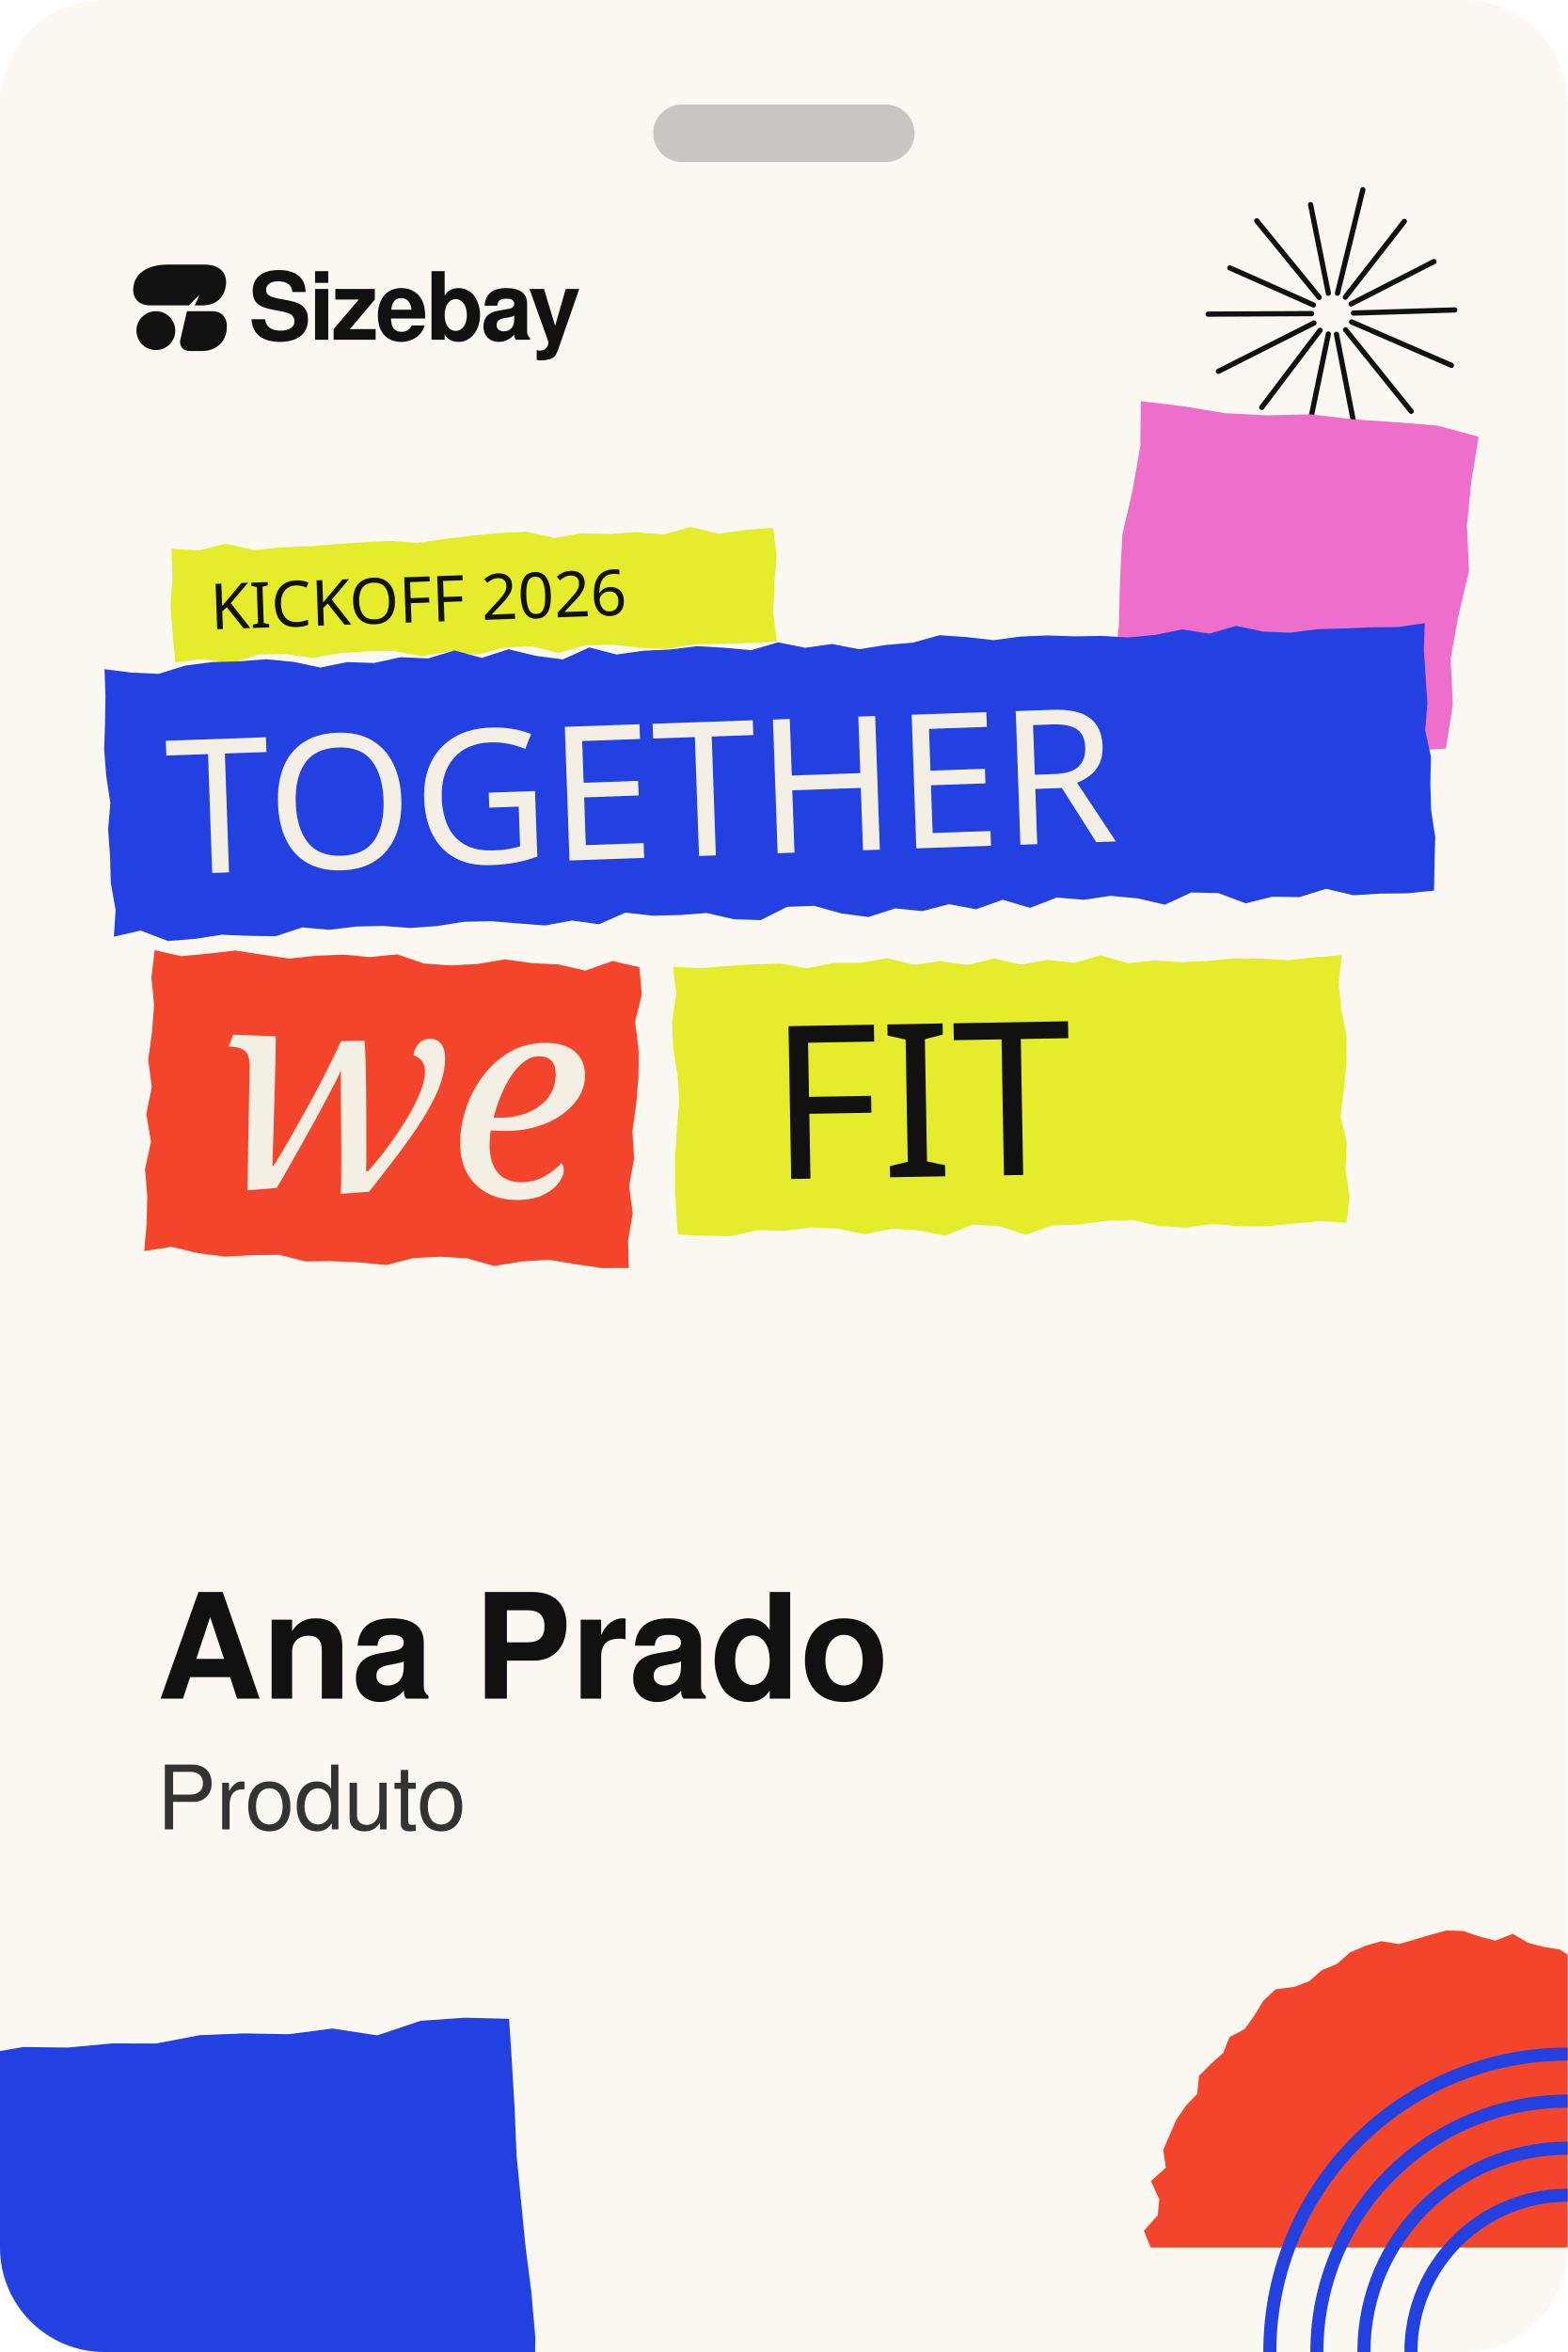
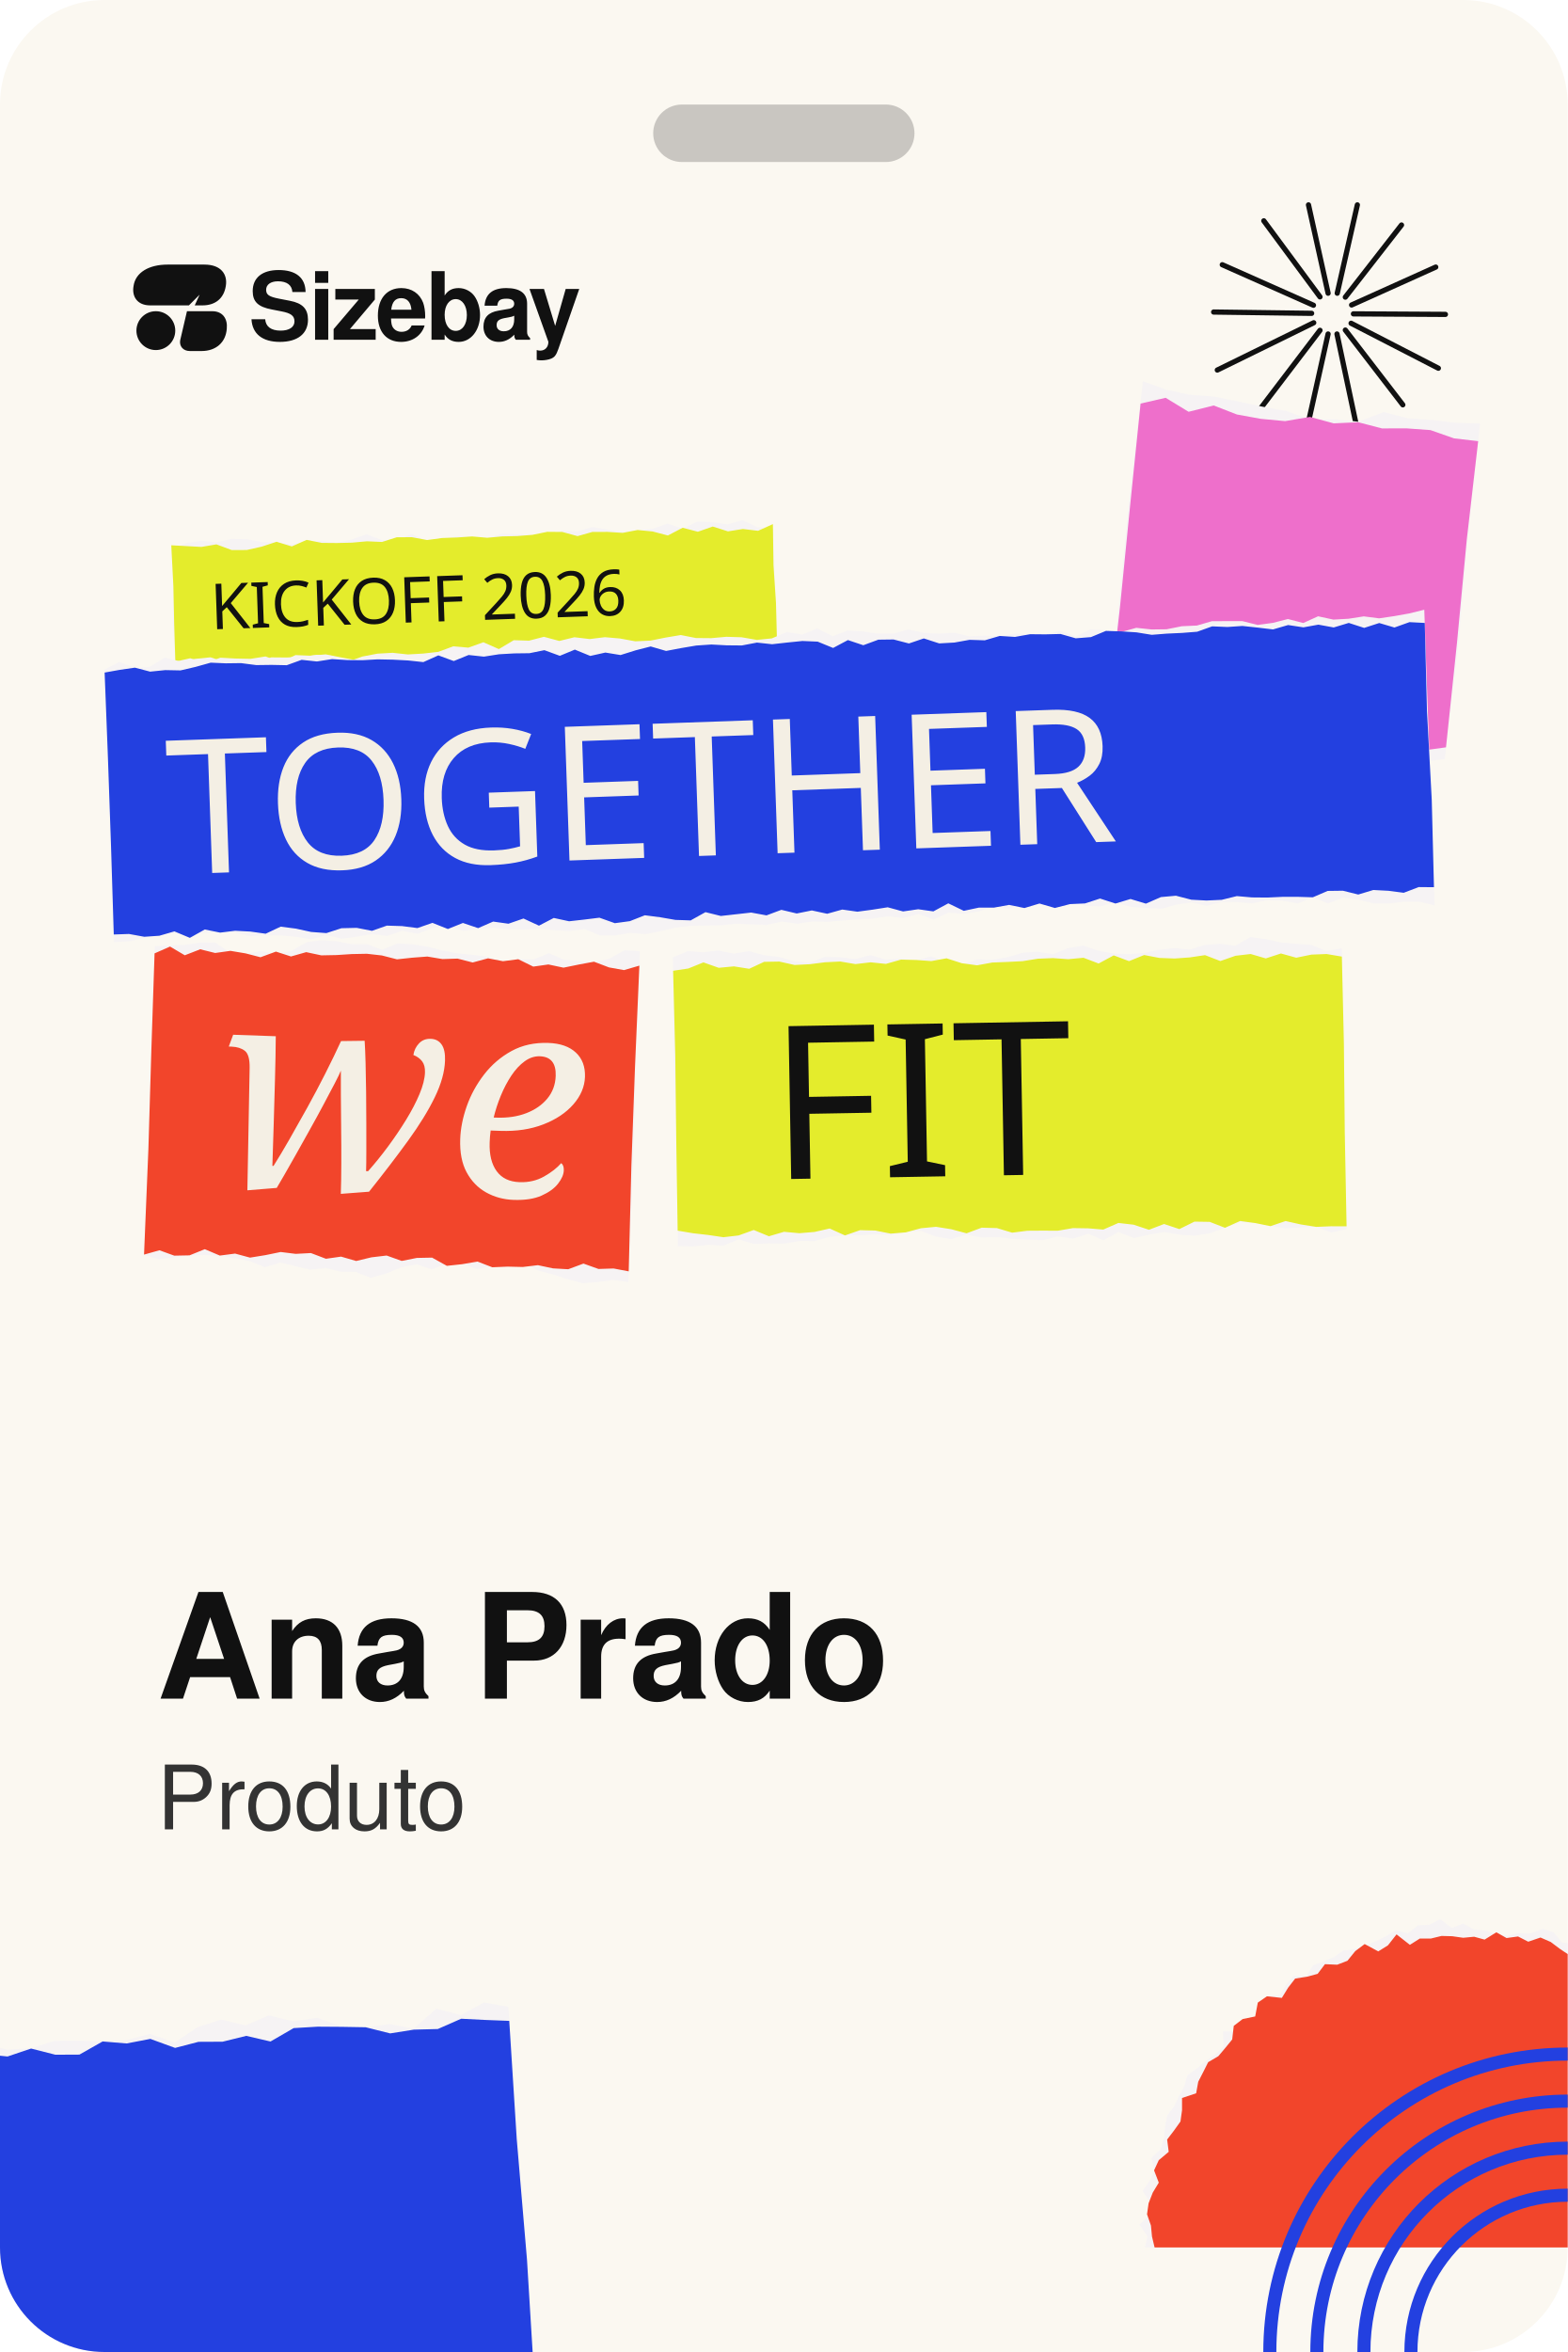
<svg xmlns="http://www.w3.org/2000/svg" width="600" height="900" viewBox="0 0 600 900">
  <clipPath id="cf">
    <rect width="600" height="900" rx="40" />
  </clipPath>
  <g clip-path="url(#cf)">
    <rect width="600" height="900" rx="40" fill="#FBF8F1" />
    <rect x="250" y="40" width="100" height="22" rx="11" fill="#00000033" />
    <g id="logo-sizebay" transform="translate(50 130)">
      <g fill="#111111" transform="translate(0 -29.5) scale(0.3717)">
        <path d="M20,44 C7,44 1,35 3,24 C5,10 19,2 38,2 L76,2 C93,2 100,12 98,24 C96,37 87,44 74,44 L66,44 L71,33 L60,44 Z" />
        <path d="M26,50 A20,20 0 1 1 25.9,50 Z" />
        <path d="M58,50 L84,50 C95,50 100,58 99,68 C98,82 88,91 73,91 L61,91 C54,91 50,86 51,80 Z" />
      </g>
      <text x="45.094" y="0" font-family="'DM Sans', Helvetica, Arial, sans-serif" font-size="36" fill="#111111" text-anchor="start" font-weight="700" letter-spacing="-1">Sizebay</text>
    </g>
    <g id="explosao">
-       <line x1="518.0" y1="119.8" x2="556.8" y2="118.6" stroke="#111111" stroke-width="2" stroke-linecap="round" />
-       <line x1="517.3" y1="123.2" x2="555.5" y2="139.8" stroke="#111111" stroke-width="2" stroke-linecap="round" />
-       <line x1="515.0" y1="126.2" x2="540.1" y2="157.4" stroke="#111111" stroke-width="2" stroke-linecap="round" />
-       <line x1="511.5" y1="127.9" x2="518.9" y2="165.8" stroke="#111111" stroke-width="2" stroke-linecap="round" />
-       <line x1="508.4" y1="127.8" x2="501.3" y2="162.0" stroke="#111111" stroke-width="2" stroke-linecap="round" />
-       <line x1="505.2" y1="126.4" x2="482.9" y2="155.9" stroke="#111111" stroke-width="2" stroke-linecap="round" />
-       <line x1="502.9" y1="123.6" x2="466.3" y2="142.1" stroke="#111111" stroke-width="2" stroke-linecap="round" />
-       <line x1="502.0" y1="120.0" x2="462.4" y2="120.2" stroke="#111111" stroke-width="2" stroke-linecap="round" />
-       <line x1="502.7" y1="116.7" x2="470.7" y2="102.5" stroke="#111111" stroke-width="2" stroke-linecap="round" />
-       <line x1="504.9" y1="113.8" x2="481.0" y2="84.5" stroke="#111111" stroke-width="2" stroke-linecap="round" />
-       <line x1="508.4" y1="112.2" x2="501.6" y2="78.3" stroke="#111111" stroke-width="2" stroke-linecap="round" />
-       <line x1="511.9" y1="112.2" x2="521.6" y2="72.6" stroke="#111111" stroke-width="2" stroke-linecap="round" />
-       <line x1="514.9" y1="113.7" x2="537.5" y2="84.7" stroke="#111111" stroke-width="2" stroke-linecap="round" />
-       <line x1="517.1" y1="116.3" x2="548.8" y2="100.1" stroke="#111111" stroke-width="2" stroke-linecap="round" />
+       <line x1="518.0" y1="120.1" x2="553.2" y2="120.3" stroke="#111111" stroke-width="2" stroke-linecap="round" />
+       <line x1="517.1" y1="123.7" x2="550.5" y2="140.9" stroke="#111111" stroke-width="2" stroke-linecap="round" />
+       <line x1="514.9" y1="126.3" x2="536.9" y2="154.9" stroke="#111111" stroke-width="2" stroke-linecap="round" />
+       <line x1="511.7" y1="127.8" x2="520.4" y2="168.8" stroke="#111111" stroke-width="2" stroke-linecap="round" />
+       <line x1="508.3" y1="127.8" x2="499.4" y2="167.7" stroke="#111111" stroke-width="2" stroke-linecap="round" />
+       <line x1="505.2" y1="126.4" x2="480.0" y2="159.5" stroke="#111111" stroke-width="2" stroke-linecap="round" />
+       <line x1="502.8" y1="123.5" x2="465.9" y2="141.6" stroke="#111111" stroke-width="2" stroke-linecap="round" />
+       <line x1="502.0" y1="119.9" x2="464.5" y2="119.4" stroke="#111111" stroke-width="2" stroke-linecap="round" />
+       <line x1="502.7" y1="116.8" x2="467.8" y2="101.3" stroke="#111111" stroke-width="2" stroke-linecap="round" />
+       <line x1="505.2" y1="113.6" x2="483.7" y2="84.5" stroke="#111111" stroke-width="2" stroke-linecap="round" />
+       <line x1="508.3" y1="112.2" x2="500.8" y2="78.4" stroke="#111111" stroke-width="2" stroke-linecap="round" />
+       <line x1="511.8" y1="112.2" x2="519.5" y2="78.4" stroke="#111111" stroke-width="2" stroke-linecap="round" />
+       <line x1="514.9" y1="113.7" x2="536.4" y2="86.1" stroke="#111111" stroke-width="2" stroke-linecap="round" />
+       <line x1="517.3" y1="116.7" x2="549.5" y2="102.2" stroke="#111111" stroke-width="2" stroke-linecap="round" />
    </g>
-     <polygon points="430.0,160.0 446.2,160.2 462.5,161.2 478.8,160.3 495.0,158.2 511.2,158.4 527.5,157.8 543.8,157.4 560.0,160.0 559.0,177.1 559.1,194.3 561.7,211.4 559.5,228.6 558.2,245.7 560.9,262.9 560.0,280.0 543.8,282.7 527.5,282.4 511.2,280.1 495.0,277.2 478.8,279.5 462.5,282.9 446.2,282.0 430.0,280.0 430.7,262.9 430.6,245.7 429.2,228.6 428.3,211.4 430.4,194.3 431.6,177.1" fill="#EE6FCB" transform="rotate(6 495.0 220.0)" />
+     <g transform="rotate(6 495.0 220.0)">
+       <polygon points="430.0,152.3 439.3,154.6 448.6,155.6 457.9,155.3 467.1,156.2 476.4,157.2 485.7,157.9 495.0,160.1 504.3,159.1 513.6,159.1 522.9,154.4 532.1,155.8 541.4,155.5 550.7,155.6 560.0,154.9 559.9,199.6 560.6,239.2 560.0,284.0 550.7,286.2 541.4,283.2 532.1,283.5 522.9,281.6 513.6,283.5 504.3,281.5 495.0,287.0 485.7,283.6 476.4,283.8 467.1,284.4 457.9,283.2 448.6,279.5 439.3,282.4 430.0,283.2 429.8,239.2 429.5,199.6" fill="#F6F3F4" />
+       <polygon points="430.0,160.9 439.3,157.7 448.6,162.1 457.9,158.7 467.1,161.2 476.4,161.9 485.7,161.8 495.0,159.2 504.3,160.7 513.6,159.3 522.9,160.7 532.1,159.7 541.4,159.4 550.7,161.6 560.0,161.7 559.6,199.6 560.0,239.2 560.0,279.5 550.7,281.8 541.4,282.3 532.1,278.9 522.9,281.0 513.6,279.2 504.3,281.3 495.0,278.5 485.7,279.6 476.4,280.2 467.1,279.6 457.9,279.8 448.6,279.7 439.3,282.0 430.0,279.5 430.3,239.2 430.1,199.6" fill="#EE6FCB" />
+     </g>
    <g id="lockup" transform="translate(40 210) scale(0.64)">
      <g id="tag-kickoff" transform="translate(40 0) rotate(-2)">
-         <polygon points="0.0,0.0 16.4,1.5 32.7,-1.9 49.1,2.5 65.5,1.4 81.8,1.4 98.2,0.7 114.5,0.1 130.9,-0.2 147.3,1.6 163.6,-0.2 180.0,-1.6 196.4,-2.6 212.7,-2.8 229.1,1.5 245.5,-0.7 261.8,0.3 278.2,-0.2 294.5,1.7 310.9,-2.2 327.3,2.4 343.6,0.7 360.0,0.0 361.6,17.0 359.6,34.0 358.3,51.0 360.0,68.0 343.6,68.4 327.3,68.3 310.9,68.0 294.5,70.1 278.2,69.0 261.8,66.5 245.5,66.3 229.1,70.3 212.7,65.7 196.4,66.1 180.0,69.7 163.6,67.1 147.3,69.4 130.9,65.7 114.5,65.4 98.2,65.8 81.8,68.2 65.5,65.2 49.1,65.1 32.7,69.9 16.4,66.5 0.0,68.0 -1.0,51.0 -1.7,34.0 -0.0,17.0" fill="#E4EC2C" />
+         <g>
+           <polygon points="0.0,0.4 9.0,-3.1 18.0,-4.2 27.0,-2.9 36.0,-4.6 45.0,-4.2 54.0,-2.2 63.0,-1.6 72.0,-0.1 81.0,-1.5 90.0,-1.6 99.0,-0.1 108.0,-1.8 117.0,-4.6 126.0,-0.8 135.0,-0.6 144.0,-3.8 153.0,0.8 162.0,-0.2 171.0,-1.6 180.0,-0.7 189.0,0.2 198.0,-2.1 207.0,-1.5 216.0,-0.6 225.0,-0.4 234.0,-2.7 243.0,-1.9 252.0,-4.2 261.0,-2.4 270.0,-0.7 279.0,-1.2 288.0,-1.9 297.0,-4.7 306.0,-1.4 315.0,-5.3 324.0,-4.6 333.0,-3.0 342.0,-5.2 351.0,-0.5 360.0,-0.2 360.0,22.4 359.4,44.9 360.0,69.1 351.0,68.6 342.0,68.3 333.0,69.2 324.0,71.9 315.0,73.7 306.0,70.9 297.0,72.5 288.0,72.1 279.0,70.8 270.0,68.7 261.0,68.8 252.0,70.4 243.0,67.6 234.0,70.5 225.0,67.9 216.0,70.6 207.0,69.0 198.0,68.1 189.0,69.2 180.0,68.7 171.0,68.6 162.0,68.5 153.0,68.5 144.0,71.3 135.0,68.4 126.0,67.7 117.0,68.7 108.0,67.6 99.0,72.2 90.0,69.1 81.0,72.4 72.0,71.7 63.0,72.5 54.0,71.5 45.0,68.5 36.0,72.1 27.0,67.8 18.0,68.4 9.0,70.3 0.0,69.3 -0.6,44.9 0.4,22.4" fill="#F6F3F4" />
+           <polygon points="0.0,-2.1 9.0,-1.3 18.0,-0.5 27.0,-1.7 36.0,2.0 45.0,2.3 54.0,0.6 63.0,-2.0 72.0,1.1 81.0,-2.5 90.0,-0.4 99.0,-0.0 108.0,0.1 117.0,-0.4 126.0,0.3 135.0,-2.2 144.0,-1.9 153.0,0.1 162.0,-0.8 171.0,-0.8 180.0,-1.1 189.0,0.0 198.0,-0.5 207.0,-0.4 216.0,-0.8 225.0,-2.3 234.0,-1.9 243.0,0.9 252.0,-1.3 261.0,-1.0 270.0,-0.1 279.0,-1.5 288.0,-0.3 297.0,2.4 306.0,-1.9 315.0,0.8 324.0,-2.0 333.0,1.2 342.0,0.1 351.0,1.5 360.0,-2.2 359.5,22.4 360.2,44.9 360.0,66.8 351.0,67.1 342.0,68.8 333.0,70.0 324.0,68.5 315.0,69.8 306.0,66.3 297.0,67.5 288.0,67.3 279.0,66.5 270.0,66.1 261.0,65.5 252.0,70.3 243.0,66.9 234.0,67.9 225.0,69.9 216.0,65.7 207.0,68.8 198.0,69.6 189.0,68.4 180.0,66.1 171.0,66.7 162.0,67.3 153.0,69.1 144.0,69.6 135.0,68.0 126.0,67.7 117.0,68.8 108.0,70.4 99.0,68.4 90.0,66.3 81.0,66.8 72.0,66.1 63.0,69.9 54.0,66.3 45.0,67.4 36.0,66.9 27.0,66.1 18.0,69.0 9.0,65.8 0.0,67.5 0.1,44.9 0.4,22.4" fill="#E4EC2C" />
+         </g>
        <text x="22" y="49" font-family="'Archivo Black', 'Arial Black', sans-serif" font-size="38" fill="#111111" text-anchor="start">KICKOFF 2026</text>
      </g>
      <g id="bloco-together" transform="translate(0 72) rotate(-2)">
-         <polygon points="0.0,0.0 16.1,2.6 32.2,3.9 48.4,-0.5 64.5,-2.0 80.6,-1.9 96.7,-2.6 112.9,-0.5 129.0,3.5 145.1,0.8 161.2,1.9 177.3,-1.0 193.5,0.3 209.6,-3.9 225.7,1.1 241.8,-3.5 258.0,1.0 274.1,3.7 290.2,-2.9 306.3,1.9 322.4,0.2 338.6,-0.0 354.7,-1.4 370.8,0.1 386.9,2.1 403.1,-2.0 419.2,1.8 435.3,0.1 451.4,3.8 467.6,1.8 483.7,1.0 499.8,-2.9 515.9,-1.2 532.0,1.2 548.2,-0.4 564.3,-0.5 580.4,0.6 596.5,0.9 612.7,2.4 628.8,1.4 644.9,-1.3 661.0,1.8 677.1,-2.3 693.3,1.7 709.4,2.9 725.5,1.4 741.6,1.5 757.8,1.4 773.9,1.8 790.0,0.0 788.9,16.0 789.4,32.0 789.9,48.0 788.0,64.0 790.9,80.0 790.0,96.0 789.9,112.0 791.8,128.0 790.8,144.0 790.0,160.0 773.9,161.1 757.8,160.7 741.6,161.1 725.5,156.7 709.4,161.1 693.3,160.3 677.1,163.7 661.0,157.0 644.9,156.1 628.8,162.8 612.7,158.5 596.5,156.4 580.4,158.2 564.3,156.3 548.2,161.9 532.0,156.5 515.9,161.6 499.8,158.0 483.7,161.6 467.6,159.4 451.4,164.0 435.3,161.3 419.2,156.2 403.1,156.2 386.9,163.6 370.8,162.5 354.7,158.2 338.6,158.9 322.4,158.7 306.3,156.3 290.2,162.7 274.1,159.9 258.0,162.3 241.8,160.5 225.7,158.6 209.6,158.4 193.5,160.4 177.3,161.0 161.2,159.2 145.1,159.0 129.0,160.4 112.9,158.4 96.7,163.1 80.6,162.3 64.5,161.1 48.4,163.0 32.2,163.7 16.1,156.9 0.0,160.0 1.6,144.0 -0.7,128.0 -0.6,112.0 -1.2,96.0 0.7,80.0 -1.2,64.0 -1.9,48.0 -0.8,32.0 0.0,16.0" fill="#2340E0" />
+         <g>
+           <polygon points="0.0,0.2 9.1,-4.1 18.2,-0.1 27.2,-0.5 36.3,-5.7 45.4,-3.1 54.5,-4.3 63.6,-4.9 72.6,-1.6 81.7,-0.6 90.8,-0.9 99.9,-3.6 109.0,-3.2 118.0,-3.3 127.1,-4.2 136.2,-3.3 145.3,0.7 154.4,-2.2 163.4,-3.6 172.5,-3.8 181.6,-2.5 190.7,-2.7 199.8,-3.4 208.9,-6.4 217.9,-5.3 227.0,-8.2 236.1,-3.8 245.2,-8.8 254.3,-8.2 263.3,-10.2 272.4,-7.4 281.5,-9.3 290.6,-7.9 299.7,-8.7 308.7,-7.6 317.8,-5.6 326.9,-5.7 336.0,-7.2 345.1,-8.4 354.1,-6.3 363.2,-5.9 372.3,-6.4 381.4,-5.8 390.5,-3.9 399.5,-4.5 408.6,-8.0 417.7,-6.1 426.8,-9.5 435.9,-4.5 444.9,-7.6 454.0,-6.8 463.1,-5.1 472.2,-4.8 481.3,-7.0 490.3,-4.7 499.4,-3.8 508.5,-4.1 517.6,-1.6 526.7,-1.7 535.7,-0.9 544.8,-2.3 553.9,-1.2 563.0,-1.2 572.1,-3.0 581.1,0.6 590.2,-3.3 599.3,-2.4 608.4,-1.0 617.5,-3.2 626.6,-1.9 635.6,-1.7 644.7,-3.2 653.8,-3.3 662.9,-5.6 672.0,-5.3 681.0,-5.0 690.1,-2.4 699.2,-3.3 708.3,-5.3 717.4,-2.6 726.4,-6.3 735.5,-4.0 744.6,-4.2 753.7,-5.3 762.8,-3.8 771.8,-4.8 780.9,-6.1 790.0,-8.0 790.0,52.8 790.2,105.6 790.0,168.9 780.9,166.3 771.8,166.0 762.8,166.8 753.7,166.4 744.6,163.9 735.5,162.3 726.4,165.4 717.4,161.6 708.3,164.8 699.2,162.9 690.1,162.3 681.0,163.8 672.0,162.8 662.9,162.4 653.8,164.4 644.7,162.0 635.6,163.0 626.6,165.2 617.5,164.4 608.4,163.4 599.3,160.5 590.2,162.5 581.1,161.8 572.1,158.2 563.0,160.1 553.9,160.4 544.8,158.1 535.7,162.3 526.7,159.9 517.6,163.0 508.5,164.1 499.4,163.1 490.3,166.8 481.3,163.3 472.2,165.3 463.1,164.0 454.0,165.0 444.9,165.2 435.9,165.6 426.8,166.0 417.7,165.5 408.6,166.5 399.5,164.9 390.5,166.6 381.4,166.0 372.3,165.2 363.2,165.9 354.1,165.7 345.1,165.6 336.0,166.3 326.9,168.1 317.8,169.6 308.7,168.5 299.7,169.7 290.6,169.4 281.5,165.3 272.4,166.1 263.3,165.3 254.3,164.1 245.2,164.3 236.1,163.9 227.0,162.6 217.9,163.1 208.9,163.8 199.8,160.7 190.7,161.5 181.6,164.6 172.5,162.5 163.4,165.3 154.4,163.8 145.3,165.1 136.2,166.0 127.1,163.5 118.0,165.7 109.0,163.9 99.9,162.8 90.8,162.2 81.7,162.6 72.6,160.1 63.6,159.6 54.5,159.6 45.4,160.4 36.3,159.4 27.2,159.2 18.2,161.3 9.1,163.1 0.0,163.3 0.4,105.6 0.0,52.8" fill="#F6F3F4" />
+           <polygon points="0.0,2.0 9.1,0.7 18.2,-0.3 27.2,2.4 36.3,1.8 45.4,2.3 54.5,0.5 63.6,-1.7 72.6,-1.0 81.7,-0.8 90.8,0.7 99.9,0.9 109.0,1.4 118.0,-1.5 127.1,-0.2 136.2,-1.3 145.3,-0.4 154.4,0.0 163.4,-0.2 172.5,0.3 181.6,1.1 190.7,2.4 199.8,-1.3 208.9,2.4 217.9,-0.9 227.0,0.4 236.1,-0.7 245.2,-0.9 254.3,-0.7 263.3,-2.2 272.4,1.5 281.5,-1.9 290.6,2.2 299.7,0.5 308.7,2.3 317.8,-0.2 326.9,-2.2 336.0,0.8 345.1,-0.6 354.1,-1.8 363.2,-2.1 372.3,-1.3 381.4,-0.9 390.5,-2.3 399.5,-1.0 408.6,-1.7 417.7,-2.3 426.8,-1.6 435.9,2.5 444.9,-1.9 454.0,1.5 463.1,-1.5 472.2,-1.3 481.3,1.4 490.3,-1.3 499.4,2.0 508.5,1.8 517.6,0.5 526.7,1.1 535.7,-1.2 544.8,-0.3 553.9,-1.6 563.0,-1.2 572.1,-1.1 581.1,1.8 590.2,1.4 599.3,-2.0 608.4,-1.4 617.5,-0.5 626.6,1.3 635.6,0.9 644.7,0.8 653.8,0.4 662.9,-2.5 672.0,-1.8 681.0,-2.1 690.1,-0.8 699.2,0.6 708.3,-1.7 717.4,0.0 726.4,-1.3 735.5,0.7 744.6,-1.7 753.7,1.6 762.8,-1.0 771.8,2.0 780.9,-0.9 790.0,-0.1 789.5,52.8 790.5,105.6 790.0,158.0 780.9,157.6 771.8,160.7 762.8,159.2 753.7,158.4 744.6,160.8 735.5,158.2 726.4,158.0 717.4,161.5 708.3,160.9 699.2,160.6 690.1,160.7 681.0,160.3 672.0,159.2 662.9,161.1 653.8,161.2 644.7,160.4 635.6,157.7 626.6,158.2 617.5,161.8 608.4,158.7 599.3,161.1 590.2,157.8 581.1,160.4 572.1,160.5 563.0,162.5 553.9,159.5 544.8,161.9 535.7,159.7 526.7,161.0 517.6,160.7 508.5,162.3 499.4,157.5 490.3,162.0 481.3,160.4 472.2,161.4 463.1,158.6 454.0,159.7 444.9,160.6 435.9,159.0 426.8,161.2 417.7,158.9 408.6,160.4 399.5,157.9 390.5,160.9 381.4,158.9 372.3,159.6 363.2,160.3 354.1,157.7 345.1,162.3 336.0,161.7 326.9,159.8 317.8,158.3 308.7,161.5 299.7,162.4 290.6,158.8 281.5,159.6 272.4,160.3 263.3,158.0 254.3,162.3 245.2,157.7 236.1,160.5 227.0,158.9 217.9,162.5 208.9,159.1 199.8,162.4 190.7,158.4 181.6,161.2 172.5,159.7 163.4,159.1 154.4,161.9 145.3,159.8 136.2,159.7 127.1,162.3 118.0,161.3 109.0,159.0 99.9,157.5 90.8,161.4 81.7,159.8 72.6,159.0 63.6,159.8 54.5,157.6 45.4,162.3 36.3,158.1 27.2,160.4 18.2,160.7 9.1,158.7 0.0,158.7 0.2,105.6 0.2,52.8" fill="#2340E0" />
+         </g>
        <text x="34" y="124" font-family="'Archivo Black', 'Arial Black', sans-serif" font-size="112" fill="#F4EFE4" text-anchor="start">TOGETHER</text>
      </g>
      <g id="bloco-we" transform="translate(30 240) rotate(2)">
-         <polygon points="0.0,0.0 16.1,3.0 32.2,0.9 48.3,-1.5 64.4,0.4 80.6,2.2 96.7,-0.1 112.8,-1.3 128.9,-0.4 145.0,-2.6 161.1,2.3 177.2,2.9 193.3,1.5 209.4,-1.8 225.6,-0.2 241.7,0.1 257.8,3.2 273.9,-3.1 290.0,0.0 292.1,16.4 288.6,32.7 291.3,49.1 291.8,65.5 291.0,81.8 289.3,98.2 290.9,114.5 288.5,130.9 291.2,147.3 289.0,163.6 290.0,180.0 273.9,180.6 257.8,178.8 241.7,176.7 225.6,178.4 209.4,181.6 193.3,177.6 177.2,177.2 161.1,178.5 145.0,183.3 128.9,182.3 112.8,182.1 96.7,182.8 80.6,179.4 64.4,180.2 48.3,181.6 32.2,180.1 16.1,176.9 0.0,180.0 0.9,163.6 0.7,147.3 -1.2,130.9 1.8,114.5 -1.6,98.2 1.1,81.8 -1.6,65.5 0.1,49.1 0.8,32.7 -1.4,16.4" fill="#F2452B" />
+         <g>
+           <polygon points="0.0,-2.4 9.1,-3.2 18.1,-3.8 27.2,-5.6 36.2,-5.8 45.3,0.1 54.4,0.4 63.4,-1.7 72.5,-0.3 81.6,-2.3 90.6,-7.9 99.7,-9.5 108.8,-9.1 117.8,-7.7 126.9,-8.0 135.9,-5.0 145.0,-9.1 154.1,-8.9 163.1,-7.8 172.2,-5.8 181.2,-4.4 190.3,-3.9 199.4,-3.0 208.4,-0.3 217.5,-2.3 226.6,-2.3 235.6,-6.5 244.7,-2.9 253.8,-2.4 262.8,-1.9 271.9,-4.4 280.9,-9.8 290.0,-9.5 289.9,59.4 290.5,118.8 290.0,188.4 280.9,187.4 271.9,189.0 262.8,190.0 253.8,188.0 244.7,185.4 235.6,183.3 226.6,178.6 217.5,182.1 208.4,181.6 199.4,183.8 190.3,180.9 181.2,181.2 172.2,184.9 163.1,182.2 154.1,184.3 145.0,188.4 135.9,191.3 126.9,188.0 117.8,188.2 108.8,186.3 99.7,187.7 90.6,185.8 81.6,184.0 72.5,187.1 63.4,183.8 54.4,182.4 45.3,181.2 36.2,181.1 27.2,181.7 18.1,183.1 9.1,184.6 0.0,182.3 0.1,118.8 -0.2,59.4" fill="#F6F3F4" />
+           <polygon points="0.0,1.9 9.1,-2.5 18.1,2.4 27.2,-1.5 36.2,0.4 45.3,-1.2 54.4,0.0 63.4,2.0 72.5,-1.7 81.6,0.9 90.6,-2.0 99.7,-0.4 108.8,-0.9 117.8,-1.8 126.9,-2.3 135.9,-1.6 145.0,0.4 154.1,-0.9 163.1,-1.9 172.2,-0.7 181.2,-1.3 190.3,0.7 199.4,-2.1 208.4,-0.7 217.5,-2.2 226.6,1.9 235.6,0.3 244.7,1.9 253.8,-0.3 262.8,-2.3 271.9,0.8 280.9,2.1 290.0,-0.9 289.5,59.4 289.4,118.8 290.0,182.0 280.9,180.6 271.9,181.2 262.8,178.3 253.8,182.0 244.7,181.8 235.6,180.2 226.6,181.6 217.5,181.7 208.4,182.4 199.4,179.3 190.3,181.2 181.2,182.5 172.2,177.9 163.1,178.4 154.1,180.5 145.0,177.6 135.9,179.0 126.9,181.5 117.8,179.2 108.8,180.8 99.7,177.7 90.6,178.5 81.6,177.7 72.5,179.9 63.4,181.7 54.4,179.6 45.3,181.1 36.2,177.6 27.2,181.6 18.1,182.1 9.1,179.2 0.0,182.1 0.4,118.8 0.1,59.4" fill="#F2452B" />
+         </g>
        <text x="40" y="140" font-family="'DM Serif Display', Georgia, serif" font-size="170" fill="#F4EFE4" text-anchor="start" font-style="italic">we</text>
      </g>
      <g id="bloco-fit" transform="translate(340 250) rotate(-1)">
-         <polygon points="0.0,0.0 16.0,1.0 32.0,0.1 48.0,-0.7 64.0,-1.0 80.0,2.2 96.0,-0.7 112.0,-0.5 128.0,-3.0 144.0,1.2 160.0,-0.6 176.0,1.9 192.0,-1.7 208.0,2.2 224.0,-0.3 240.0,1.7 256.0,-2.5 272.0,2.5 288.0,1.2 304.0,2.5 320.0,2.0 336.0,0.7 352.0,1.2 368.0,2.4 384.0,0.9 400.0,0.0 397.8,16.0 399.0,32.0 402.0,48.0 401.6,64.0 399.8,80.0 397.6,96.0 401.0,112.0 399.9,128.0 402.1,144.0 400.0,160.0 384.0,158.7 368.0,159.9 352.0,161.3 336.0,160.9 320.0,159.2 304.0,161.2 288.0,160.0 272.0,156.1 256.0,156.3 240.0,158.2 224.0,158.5 208.0,163.8 192.0,158.2 176.0,157.2 160.0,163.5 144.0,160.0 128.0,158.8 112.0,161.8 96.0,158.2 80.0,157.1 64.0,158.9 48.0,158.2 32.0,161.5 16.0,161.0 0.0,160.0 -0.8,144.0 -1.0,128.0 -0.6,112.0 0.7,96.0 2.3,80.0 1.5,64.0 -0.8,48.0 -1.1,32.0 1.7,16.0" fill="#E4EC2C" />
+         <g>
+           <polygon points="0.0,-5.7 9.1,-9.3 18.2,-8.4 27.3,-9.3 36.4,-7.3 45.5,-8.6 54.5,-6.1 63.6,-4.8 72.7,-2.1 81.8,-1.1 90.9,-4.4 100.0,-4.0 109.1,-2.8 118.2,-5.0 127.3,-2.1 136.4,-2.6 145.5,-1.4 154.5,-3.6 163.6,0.3 172.7,2.0 181.8,-1.3 190.9,-0.9 200.0,-2.3 209.1,-4.8 218.2,-5.3 227.3,-3.6 236.4,-7.1 245.5,-8.5 254.5,-5.2 263.6,-3.4 272.7,-2.9 281.8,-3.4 290.9,-5.2 300.0,-6.0 309.1,-5.0 318.2,-7.6 327.3,-8.1 336.4,-6.8 345.5,-11.8 354.5,-10.5 363.6,-8.3 372.7,-7.3 381.8,-6.5 390.9,-2.7 400.0,-4.2 400.4,52.8 399.9,105.6 400.0,163.8 390.9,165.6 381.8,162.1 372.7,162.3 363.6,162.7 354.5,161.1 345.5,159.1 336.4,158.5 327.3,161.7 318.2,164.8 309.1,166.1 300.0,165.3 290.9,163.6 281.8,165.0 272.7,166.9 263.6,163.1 254.5,167.9 245.5,163.8 236.4,166.6 227.3,165.1 218.2,167.2 209.1,166.7 200.0,166.1 190.9,164.9 181.8,165.0 172.7,163.0 163.6,165.6 154.5,164.0 145.5,160.4 136.4,161.0 127.3,162.5 118.2,162.0 109.1,162.3 100.0,162.2 90.9,163.0 81.8,165.3 72.7,165.1 63.6,166.6 54.5,166.3 45.5,166.5 36.4,163.5 27.3,167.1 18.2,166.5 9.1,167.3 0.0,166.9 0.3,105.6 -0.4,52.8" fill="#F6F3F4" />
+           <polygon points="0.0,2.3 9.1,1.1 18.2,-2.4 27.3,1.0 36.4,0.3 45.5,1.9 54.5,-2.1 63.6,-2.1 72.7,0.1 81.8,-0.2 90.9,-1.2 100.0,-1.5 109.1,0.2 118.2,-0.7 127.3,0.4 136.4,-2.0 145.5,-1.6 154.5,-0.8 163.6,-2.3 172.7,0.8 181.8,2.2 190.9,0.7 200.0,0.5 209.1,0.2 218.2,-1.1 227.3,-1.3 236.4,-0.5 245.5,-1.2 254.5,2.4 263.6,-2.3 272.7,1.3 281.8,-2.2 290.9,-0.3 300.0,0.2 309.1,-0.3 318.2,-1.5 327.3,2.2 336.4,-0.8 345.5,-1.7 354.5,1.1 363.6,-1.7 372.7,1.0 381.8,-0.7 390.9,-0.9 400.0,0.8 400.3,52.8 399.9,105.6 400.0,162.1 390.9,161.9 381.8,162.1 372.7,160.5 363.6,158.3 354.5,161.2 345.5,159.2 336.4,157.8 327.3,161.7 318.2,158.0 309.1,157.7 300.0,162.0 290.9,158.8 281.8,162.1 272.7,158.9 263.6,157.7 254.5,161.5 245.5,160.6 236.4,160.3 227.3,161.7 218.2,161.5 209.1,161.4 200.0,162.4 190.9,159.5 181.8,159.1 172.7,162.3 163.6,159.7 154.5,158.1 145.5,158.8 136.4,161.1 127.3,161.7 118.2,159.7 109.1,159.3 100.0,162.3 90.9,158.0 81.8,159.9 72.7,160.5 63.6,159.5 54.5,162.0 45.5,158.1 36.4,161.2 27.3,162.1 18.2,160.6 9.1,159.4 0.0,157.7 0.1,105.6 0.4,52.8" fill="#E4EC2C" />
+         </g>
        <text x="56" y="128" font-family="'Archivo Black', 'Arial Black', sans-serif" font-size="128" fill="#111111" text-anchor="start">FIT</text>
      </g>
    </g>
    <text x="60" y="650" font-family="'DM Sans', Helvetica, Arial, sans-serif" font-size="56" fill="#111111" text-anchor="start" font-weight="700">Ana Prado</text>
    <text x="60" y="700" font-family="'DM Sans', Helvetica, Arial, sans-serif" font-size="34" fill="#333" text-anchor="start">Produto</text>
-     <polygon points="-20.0,780.0 -3.1,779.5 13.8,777.8 30.8,779.2 47.7,778.8 64.6,780.0 81.5,778.0 98.5,778.5 115.4,780.0 132.3,779.0 149.2,782.8 166.2,778.4 183.1,778.4 200.0,780.0 199.9,797.5 199.7,815.0 199.2,832.5 199.7,850.0 200.2,867.5 201.2,885.0 201.5,902.5 200.0,920.0 183.1,921.8 166.2,919.2 149.2,917.1 132.3,920.4 115.4,920.8 98.5,920.5 81.5,919.6 64.6,919.9 47.7,918.4 30.8,918.4 13.8,918.2 -3.1,922.4 -20.0,920.0 -19.9,902.5 -19.7,885.0 -18.3,867.5 -19.1,850.0 -21.1,832.5 -20.8,815.0 -19.0,797.5" fill="#2340E0" transform="rotate(-4 90.0 850.0)" />
-     <polygon points="440.4,860.0 437.8,853.6 443.1,847.7 443.7,841.6 440.5,834.6 446.2,829.5 445.2,822.7 447.7,816.9 450.2,811.1 453.8,805.9 458.2,801.2 458.9,794.3 463.4,789.8 468.1,785.6 470.6,779.5 476.4,776.4 480.1,771.2 483.5,765.6 488.2,761.2 495.3,760.3 501.1,758.1 505.9,753.9 511.7,751.5 516.7,747.1 522.5,744.6 528.6,742.8 535.3,743.9 541.3,742.2 547.4,740.4 553.6,738.7 560.0,738.9 566.2,741.0 572.3,742.6 579.0,740.0 584.8,743.4 590.8,745.0 597.0,746.0 602.4,749.5 609.3,749.3 614.9,752.2 619.1,757.7 625.1,759.8 629.3,764.6 634.1,768.5 640.9,770.1 643.4,776.6 647.4,781.3 654.6,783.4 657.0,789.5 660.5,794.7 665.8,798.9 668.9,804.5 669.7,811.2 672.2,816.9 672.2,823.5 677.6,828.5 676.2,835.3 678.4,841.2 681.7,847.2 681.6,853.6 677.7,860.0" fill="#F2452B" />
+     <g transform="rotate(-4 90.0 850.0)">
+       <polygon points="-20.0,774.3 -10.8,776.9 -1.7,775.3 7.5,778.4 16.7,778.5 25.8,776.3 35.0,776.9 44.2,777.7 53.3,777.9 62.5,776.2 71.7,780.1 80.8,774.9 90.0,772.6 99.2,775.5 108.3,772.3 117.5,775.2 126.7,774.5 135.8,778.4 145.0,779.5 154.2,778.8 163.3,781.2 172.5,774.2 181.7,777.3 190.8,773.1 200.0,775.4 200.1,826.2 199.5,872.4 200.0,921.9 190.8,924.4 181.7,924.0 172.5,920.7 163.3,924.4 154.2,923.5 145.0,926.4 135.8,929.8 126.7,926.2 117.5,927.3 108.3,924.3 99.2,922.8 90.0,922.5 80.8,925.4 71.7,925.7 62.5,923.1 53.3,924.1 44.2,919.6 35.0,921.4 25.8,917.6 16.7,920.2 7.5,924.4 -1.7,922.2 -10.8,921.8 -20.0,922.7 -20.1,872.4 -20.6,826.2" fill="#F6F3F4" />
+       <polygon points="-20.0,781.5 -10.8,779.6 -1.7,779.4 7.5,781.0 16.7,778.6 25.8,781.6 35.0,782.2 44.2,777.8 53.3,779.2 62.5,778.1 71.7,782.2 80.8,780.5 90.0,781.1 99.2,779.5 108.3,782.3 117.5,777.8 126.7,777.9 135.8,778.6 145.0,779.4 154.2,782.4 163.3,781.6 172.5,782.0 181.7,778.7 190.8,779.8 200.0,780.8 199.7,826.2 200.4,872.4 200.0,918.1 190.8,919.3 181.7,918.4 172.5,918.9 163.3,921.9 154.2,920.9 145.0,919.0 135.8,920.2 126.7,921.0 117.5,918.2 108.3,920.5 99.2,920.7 90.0,921.6 80.8,921.8 71.7,918.4 62.5,922.0 53.3,920.6 44.2,920.6 35.0,920.9 25.8,918.5 16.7,920.4 7.5,922.2 -1.7,921.9 -10.8,918.0 -20.0,920.5 -19.7,872.4 -19.7,826.2" fill="#2340E0" />
+     </g>
+     <g>
+       <polygon points="438.2,860.0 439.2,855.8 436.1,851.3 440.1,847.4 440.5,843.2 437.3,838.4 440.0,834.5 441.9,830.6 440.6,825.8 444.2,822.4 445.5,818.3 445.9,813.9 446.7,809.6 449.4,806.0 451.2,802.1 453.2,798.4 454.5,794.1 458.2,791.4 461.6,788.5 465.3,786.0 468.3,783.1 468.1,777.3 474.4,777.3 477.5,774.6 480.6,771.8 482.0,767.1 484.9,763.9 489.8,763.4 492.2,759.5 495.1,756.1 500.0,756.1 502.6,752.0 506.6,750.5 510.5,748.9 514.1,746.4 518.4,745.8 522.5,744.6 526.4,742.9 530.3,741.0 534.2,738.6 538.8,739.8 542.7,736.7 547.0,736.5 551.2,734.4 555.7,737.8 560.0,736.0 564.2,738.4 568.5,738.7 572.6,740.1 576.8,740.7 581.2,739.7 585.5,739.9 590.4,738.1 594.6,739.4 597.9,743.4 602.3,743.7 606.4,745.1 610.9,745.7 614.3,748.7 617.9,751.0 623.3,750.4 627.2,752.5 629.6,756.8 633.1,759.3 637.6,760.7 641.9,762.3 645.1,765.4 645.3,771.6 650.2,772.9 653.7,775.6 654.0,781.1 655.4,785.4 658.7,788.3 661.0,791.9 663.0,795.6 664.3,799.8 665.5,803.9 667.3,807.7 671.8,810.2 672.1,814.7 672.9,818.9 673.6,823.1 678.0,826.2 677.0,830.8 679.5,834.6 680.3,838.8 679.2,843.2 680.2,847.4 682.6,851.4 682.3,855.7 678.5,860.0" fill="#F6F3F4" />
+       <polygon points="441.9,860.0 440.9,855.8 440.5,851.6 439.0,847.3 439.6,843.1 441.2,839.0 443.5,835.2 441.7,830.5 443.5,826.6 447.3,823.4 446.7,818.7 449.3,815.3 451.8,811.8 452.4,807.5 452.4,802.8 457.8,801.0 458.6,796.6 460.5,792.9 462.4,789.1 466.3,786.8 469.0,783.6 471.6,780.4 472.2,775.2 475.6,772.6 480.4,771.6 481.4,766.3 484.9,763.9 490.6,764.5 493.0,760.6 495.7,757.1 500.2,756.4 504.3,755.3 507.1,751.6 511.8,751.8 515.7,750.3 518.7,746.6 522.3,743.9 527.5,746.7 531.2,744.4 534.5,740.2 539.6,744.2 543.4,741.8 547.6,741.8 551.7,740.8 555.8,740.9 560.0,741.5 564.2,741.1 568.2,742.2 572.7,739.4 576.6,741.6 581.0,741.0 584.9,743.0 589.6,741.4 593.5,743.1 597.1,745.8 600.7,748.2 604.3,750.3 608.4,751.3 613.4,750.5 615.5,755.6 618.9,757.9 622.3,760.3 625.8,762.4 630.7,762.7 633.2,766.4 636.0,769.4 641.8,769.1 644.4,772.6 645.0,778.0 647.7,781.0 652.3,782.6 653.2,787.2 656.0,790.3 659.2,793.1 661.6,796.5 666.0,798.8 666.4,803.4 667.6,807.5 670.9,810.6 673.4,814.2 670.6,819.8 671.8,823.7 675.7,826.8 678.7,830.4 677.7,835.0 679.9,838.9 679.7,843.2 680.4,847.3 678.5,851.7 678.4,855.9 679.0,860.0" fill="#F2452B" />
+     </g>
    <g id="arcos">
      <path d="M540.0,900.0 A60,60 0 0 1 600.0,840.0" fill="none" stroke="#2340E0" stroke-width="5" stroke-linecap="round" />
      <path d="M522.0,900.0 A78,78 0 0 1 600.0,822.0" fill="none" stroke="#2340E0" stroke-width="5" stroke-linecap="round" />
      <path d="M504.0,900.0 A96,96 0 0 1 600.0,804.0" fill="none" stroke="#2340E0" stroke-width="5" stroke-linecap="round" />
      <path d="M486.0,900.0 A114,114 0 0 1 600.0,786.0" fill="none" stroke="#2340E0" stroke-width="5" stroke-linecap="round" />
    </g>
  </g>
</svg>
